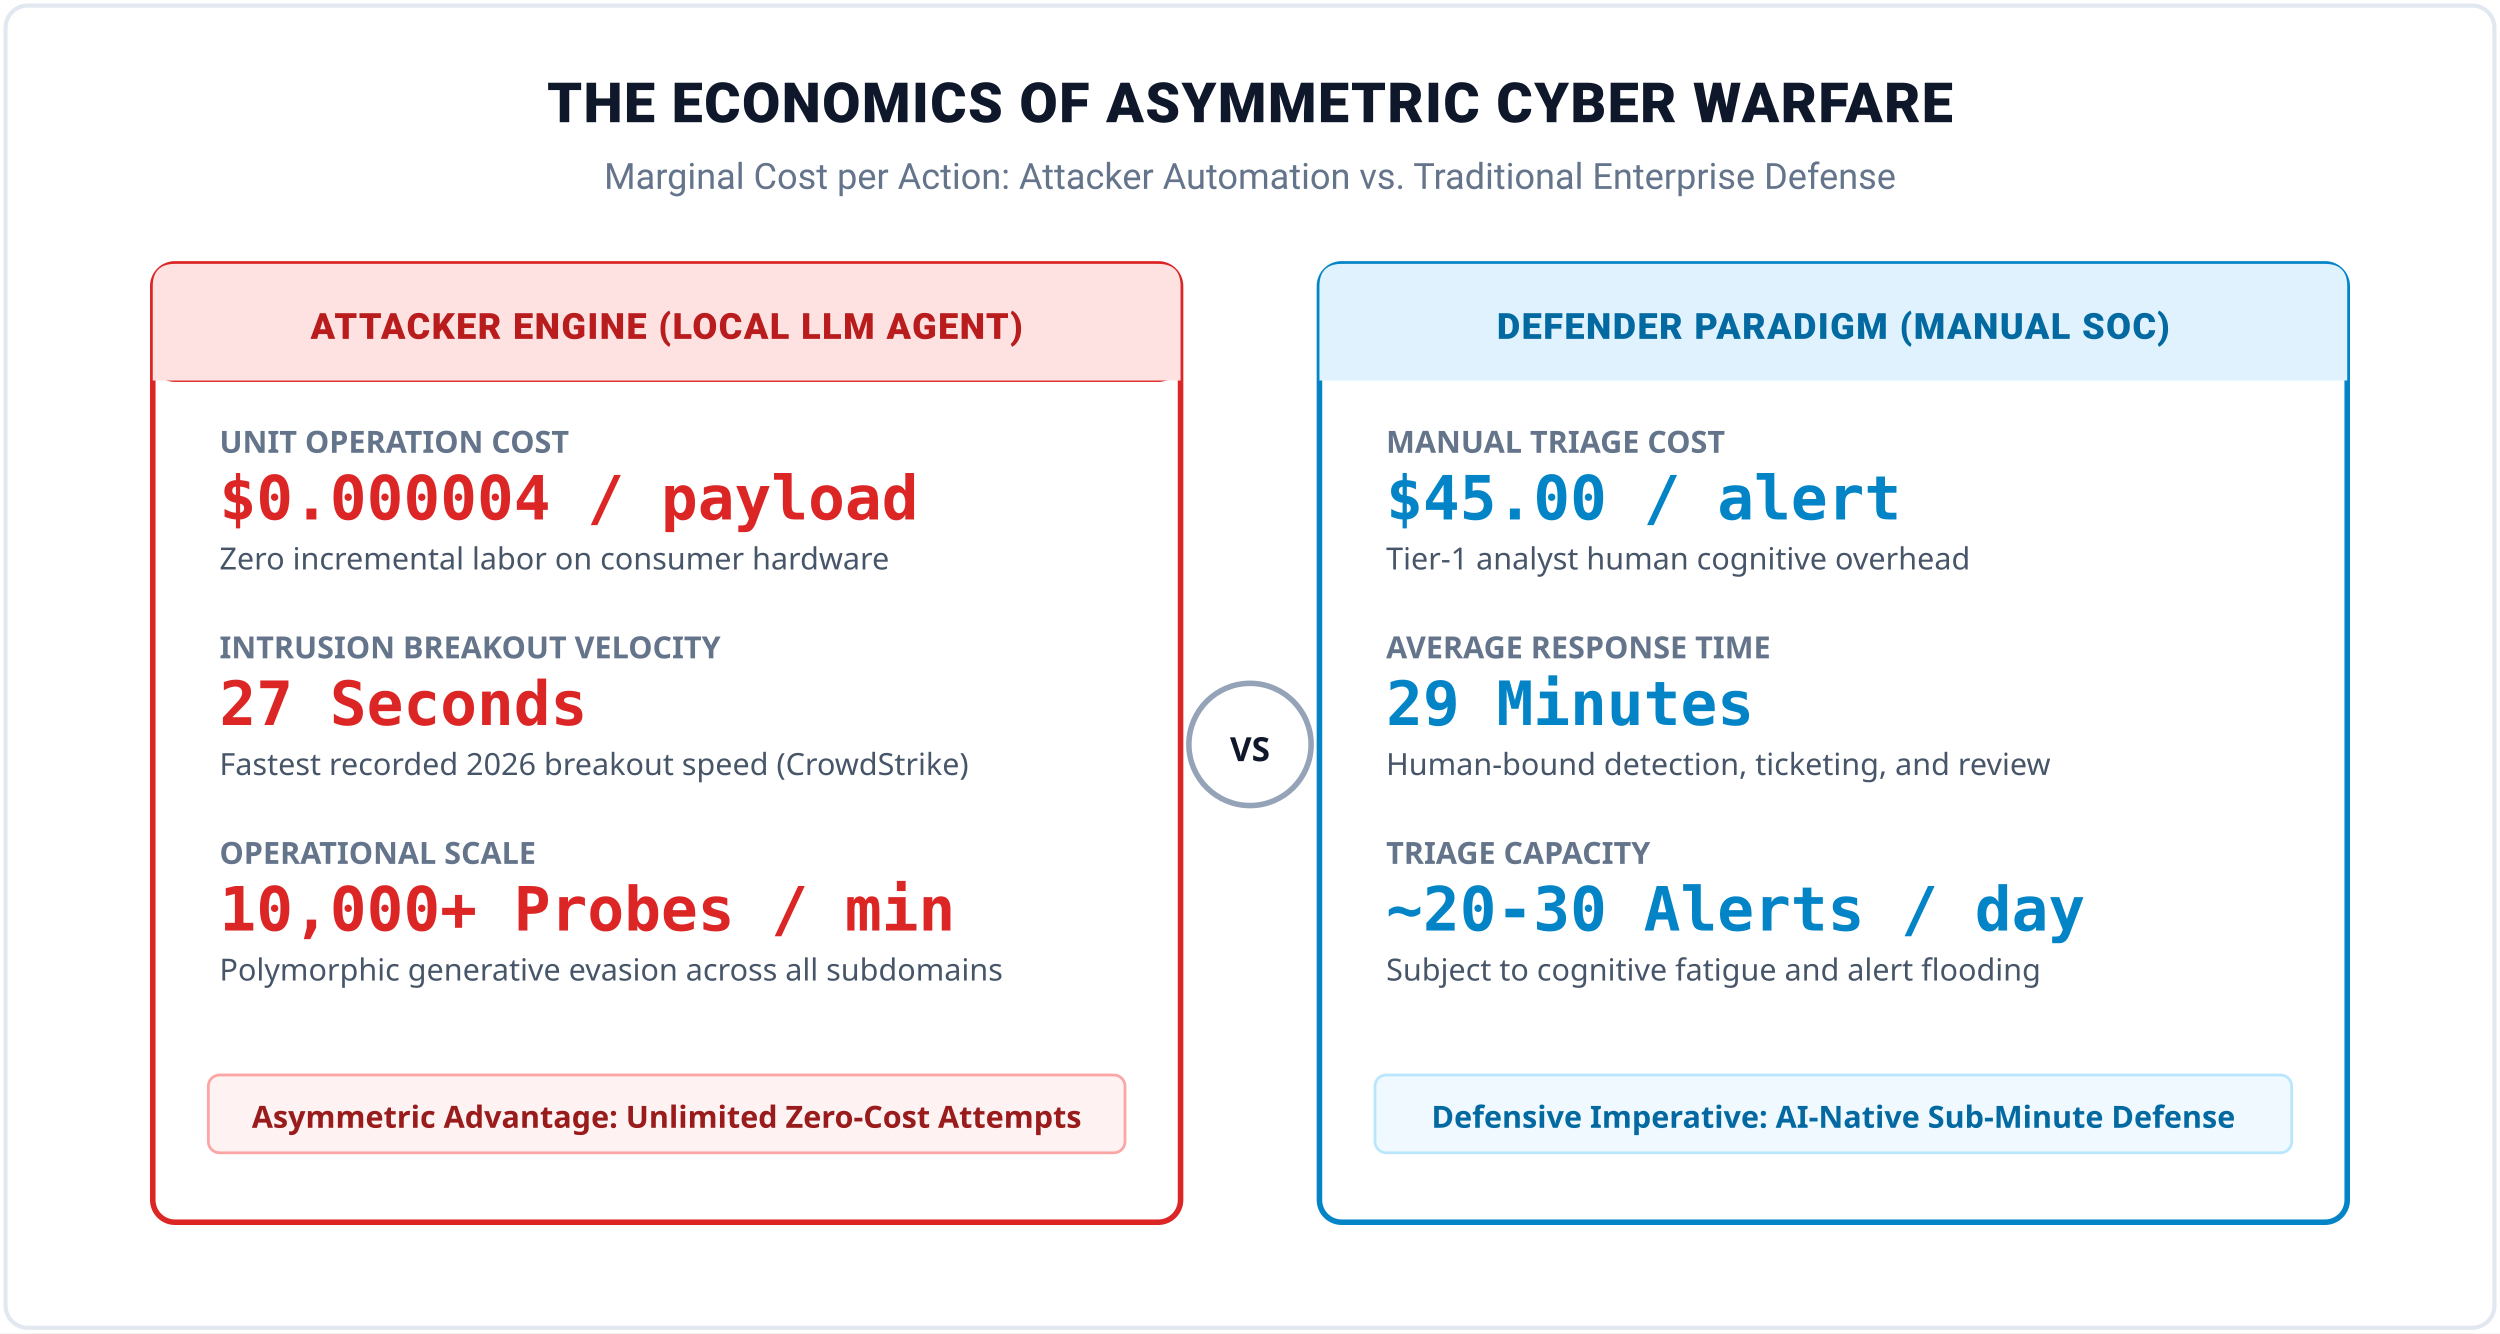
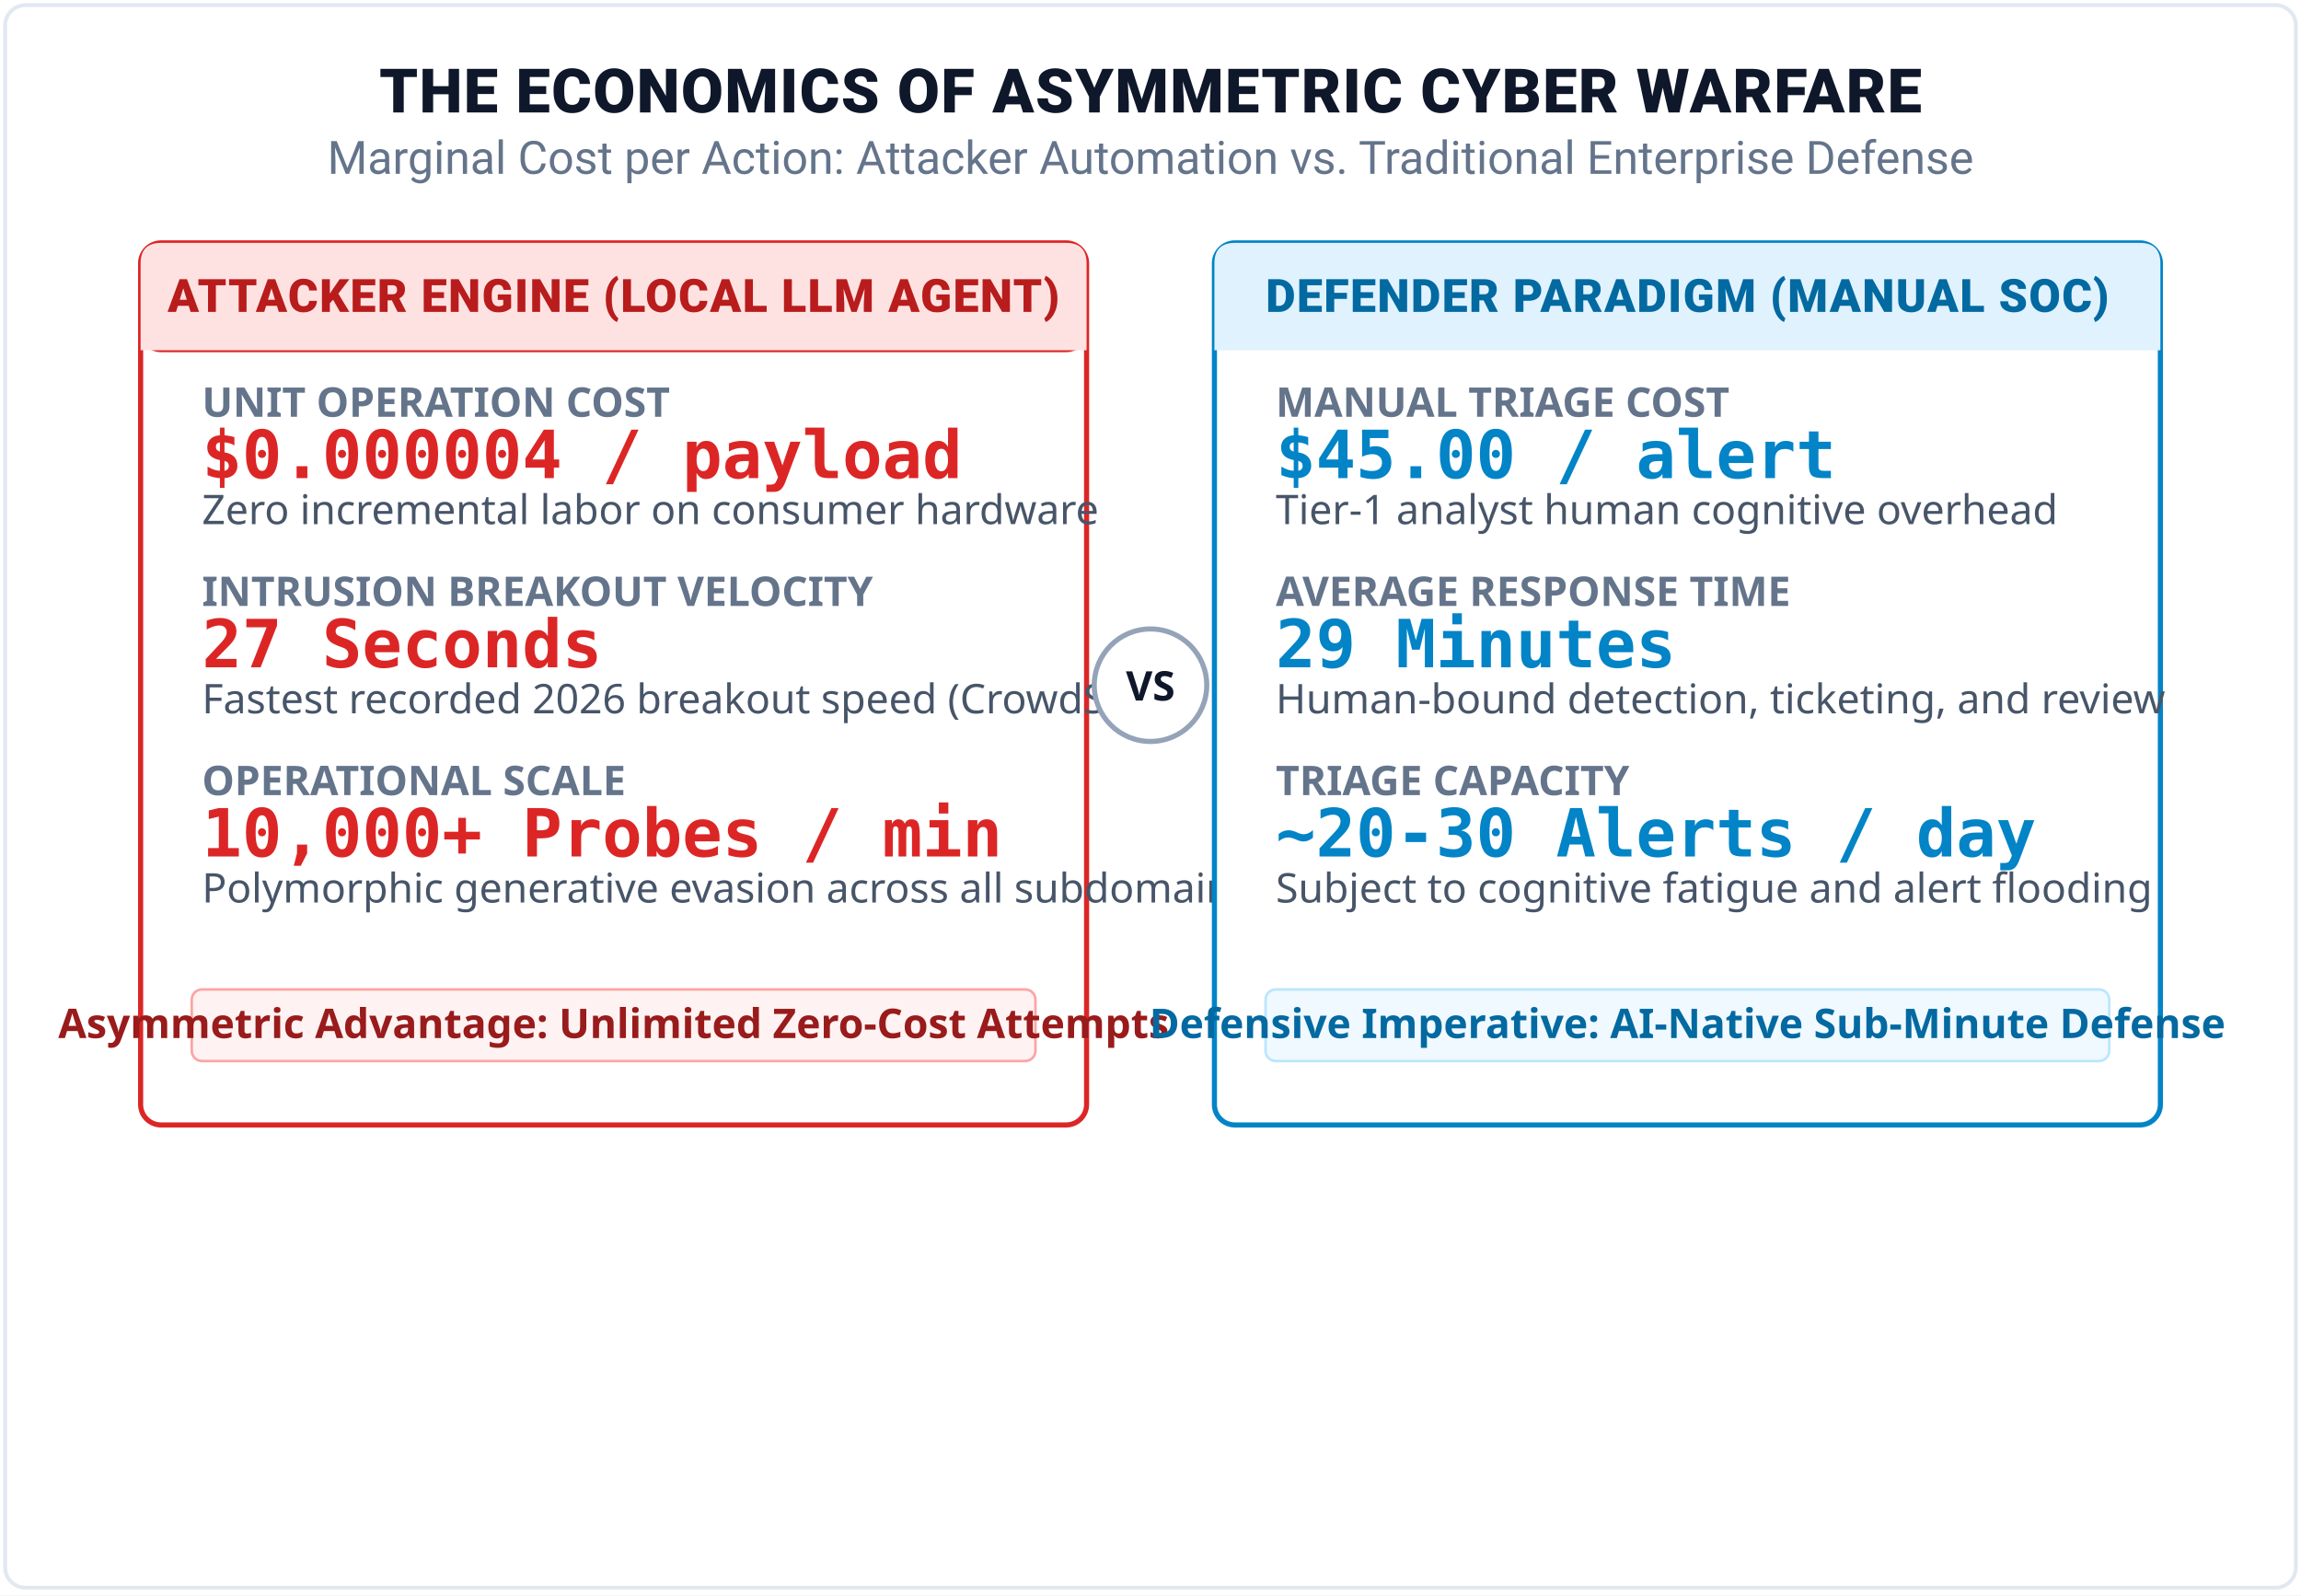
- <svg xmlns="http://www.w3.org/2000/svg" viewBox="0 0 900 480" width="100%" height="100%">
-   <rect width="900" height="480" fill="#ffffff" />
-   <rect width="896" height="476" x="2" y="2" fill="none" stroke="#e2e8f0" stroke-width="1.5" rx="8" />
-   <text x="450" y="44" fill="#0f172a" font-family="-apple-system, BlinkMacSystemFont, 'Segoe UI', Roboto, sans-serif" font-size="20" font-weight="800" text-anchor="middle" letter-spacing="0.5">THE ECONOMICS OF ASYMMETRIC CYBER WARFARE</text>
-   <text x="450" y="68" fill="#64748b" font-family="-apple-system, BlinkMacSystemFont, 'Segoe UI', Roboto, sans-serif" font-size="13" text-anchor="middle">Marginal Cost per Action: Attacker Automation vs. Traditional Enterprise Defense</text>
+ <svg xmlns="http://www.w3.org/2000/svg" viewBox="0 0 900 624" width="100%" height="100%">
+   <rect width="900" height="624" fill="#ffffff" />
+   <rect width="896" height="619" x="2" y="2" fill="none" stroke="#e2e8f0" stroke-width="1.5" rx="8" />
+   <text x="450" y="44" fill="#0f172a" font-family="-apple-system, BlinkMacSystemFont, 'Segoe UI', Roboto, sans-serif" font-size="24" font-weight="800" text-anchor="middle" letter-spacing="0.5">THE ECONOMICS OF ASYMMETRIC CYBER WARFARE</text>
+   <text x="450" y="68" fill="#64748b" font-family="-apple-system, BlinkMacSystemFont, 'Segoe UI', Roboto, sans-serif" font-size="18" text-anchor="middle">Marginal Cost per Action: Attacker Automation vs. Traditional Enterprise Defense</text>
  <g transform="translate(55, 95)">
    <rect width="370" height="345" fill="#ffffff" stroke="#dc2626" stroke-width="2" rx="8" />
-     <rect width="370" height="42" fill="#fef2f2" stroke="#dc2626" stroke-width="1" rx="8" />
+     <rect width="370" height="42" fill="#fef2f2" stroke="#dc2626" stroke-width="1.5" rx="8" />
    <path d="M 0 8 Q 0 0 8 0 L 362 0 Q 370 0 370 8 L 370 42 L 0 42 Z" fill="#fee2e2" />
-     <text x="185" y="27" fill="#b91c1c" font-family="-apple-system, BlinkMacSystemFont, 'Segoe UI', Roboto, sans-serif" font-size="13" font-weight="800" text-anchor="middle" letter-spacing="0.5">ATTACKER ENGINE (LOCAL LLM AGENT)</text>
+     <text x="185" y="27" fill="#b91c1c" font-family="-apple-system, BlinkMacSystemFont, 'Segoe UI', Roboto, sans-serif" font-size="18" font-weight="800" text-anchor="middle" letter-spacing="0.5">ATTACKER ENGINE (LOCAL LLM AGENT)</text>
    <g transform="translate(24, 68)">
-       <text x="0" y="0" fill="#64748b" font-family="sans-serif" font-size="11" font-weight="700">UNIT OPERATION COST</text>
-       <text x="0" y="24" fill="#dc2626" font-family="'JetBrains Mono', Consolas, monospace" font-size="22" font-weight="800">$0.000004 / payload</text>
-       <text x="0" y="42" fill="#475569" font-family="sans-serif" font-size="11">Zero incremental labor on consumer hardware</text>
+       <text x="0" y="0" fill="#64748b" font-family="sans-serif" font-size="16" font-weight="700">UNIT OPERATION COST</text>
+       <text x="0" y="24" fill="#dc2626" font-family="'JetBrains Mono', Consolas, monospace" font-size="26" font-weight="800">$0.000004 / payload</text>
+       <text x="0" y="42" fill="#475569" font-family="sans-serif" font-size="16">Zero incremental labor on consumer hardware</text>
    </g>
    <g transform="translate(24, 142)">
-       <text x="0" y="0" fill="#64748b" font-family="sans-serif" font-size="11" font-weight="700">INTRUSION BREAKOUT VELOCITY</text>
-       <text x="0" y="24" fill="#dc2626" font-family="'JetBrains Mono', Consolas, monospace" font-size="22" font-weight="800">27 Seconds</text>
-       <text x="0" y="42" fill="#475569" font-family="sans-serif" font-size="11">Fastest recorded 2026 breakout speed (CrowdStrike)</text>
+       <text x="0" y="0" fill="#64748b" font-family="sans-serif" font-size="16" font-weight="700">INTRUSION BREAKOUT VELOCITY</text>
+       <text x="0" y="24" fill="#dc2626" font-family="'JetBrains Mono', Consolas, monospace" font-size="26" font-weight="800">27 Seconds</text>
+       <text x="0" y="42" fill="#475569" font-family="sans-serif" font-size="16">Fastest recorded 2026 breakout speed (CrowdStrike)</text>
    </g>
    <g transform="translate(24, 216)">
-       <text x="0" y="0" fill="#64748b" font-family="sans-serif" font-size="11" font-weight="700">OPERATIONAL SCALE</text>
-       <text x="0" y="24" fill="#dc2626" font-family="'JetBrains Mono', Consolas, monospace" font-size="22" font-weight="800">10,000+ Probes / min</text>
-       <text x="0" y="42" fill="#475569" font-family="sans-serif" font-size="11">Polymorphic generative evasion across all subdomains</text>
+       <text x="0" y="0" fill="#64748b" font-family="sans-serif" font-size="16" font-weight="700">OPERATIONAL SCALE</text>
+       <text x="0" y="24" fill="#dc2626" font-family="'JetBrains Mono', Consolas, monospace" font-size="26" font-weight="800">10,000+ Probes / min</text>
+       <text x="0" y="42" fill="#475569" font-family="sans-serif" font-size="16">Polymorphic generative evasion across all subdomains</text>
    </g>
    <rect x="20" y="292" width="330" height="28" fill="#fef2f2" stroke="#fca5a5" rx="4" />
-     <text x="185" y="311" fill="#991b1b" font-family="sans-serif" font-size="11" font-weight="700" text-anchor="middle">Asymmetric Advantage: Unlimited Zero-Cost Attempts</text>
+     <text x="185" y="311" fill="#991b1b" font-family="sans-serif" font-size="16" font-weight="700" text-anchor="middle">Asymmetric Advantage: Unlimited Zero-Cost Attempts</text>
  </g>
  <g transform="translate(475, 95)">
    <rect width="370" height="345" fill="#ffffff" stroke="#0284c7" stroke-width="2" rx="8" />
    <path d="M 0 8 Q 0 0 8 0 L 362 0 Q 370 0 370 8 L 370 42 L 0 42 Z" fill="#e0f2fe" />
-     <text x="185" y="27" fill="#0369a1" font-family="-apple-system, BlinkMacSystemFont, 'Segoe UI', Roboto, sans-serif" font-size="13" font-weight="800" text-anchor="middle" letter-spacing="0.5">DEFENDER PARADIGM (MANUAL SOC)</text>
+     <text x="185" y="27" fill="#0369a1" font-family="-apple-system, BlinkMacSystemFont, 'Segoe UI', Roboto, sans-serif" font-size="18" font-weight="800" text-anchor="middle" letter-spacing="0.5">DEFENDER PARADIGM (MANUAL SOC)</text>
    <g transform="translate(24, 68)">
-       <text x="0" y="0" fill="#64748b" font-family="sans-serif" font-size="11" font-weight="700">MANUAL TRIAGE COST</text>
-       <text x="0" y="24" fill="#0284c7" font-family="'JetBrains Mono', Consolas, monospace" font-size="22" font-weight="800">$45.00 / alert</text>
-       <text x="0" y="42" fill="#475569" font-family="sans-serif" font-size="11">Tier-1 analyst human cognitive overhead</text>
+       <text x="0" y="0" fill="#64748b" font-family="sans-serif" font-size="16" font-weight="700">MANUAL TRIAGE COST</text>
+       <text x="0" y="24" fill="#0284c7" font-family="'JetBrains Mono', Consolas, monospace" font-size="26" font-weight="800">$45.00 / alert</text>
+       <text x="0" y="42" fill="#475569" font-family="sans-serif" font-size="16">Tier-1 analyst human cognitive overhead</text>
    </g>
    <g transform="translate(24, 142)">
-       <text x="0" y="0" fill="#64748b" font-family="sans-serif" font-size="11" font-weight="700">AVERAGE RESPONSE TIME</text>
-       <text x="0" y="24" fill="#0284c7" font-family="'JetBrains Mono', Consolas, monospace" font-size="22" font-weight="800">29 Minutes</text>
-       <text x="0" y="42" fill="#475569" font-family="sans-serif" font-size="11">Human-bound detection, ticketing, and review</text>
+       <text x="0" y="0" fill="#64748b" font-family="sans-serif" font-size="16" font-weight="700">AVERAGE RESPONSE TIME</text>
+       <text x="0" y="24" fill="#0284c7" font-family="'JetBrains Mono', Consolas, monospace" font-size="26" font-weight="800">29 Minutes</text>
+       <text x="0" y="42" fill="#475569" font-family="sans-serif" font-size="16">Human-bound detection, ticketing, and review</text>
    </g>
    <g transform="translate(24, 216)">
-       <text x="0" y="0" fill="#64748b" font-family="sans-serif" font-size="11" font-weight="700">TRIAGE CAPACITY</text>
-       <text x="0" y="24" fill="#0284c7" font-family="'JetBrains Mono', Consolas, monospace" font-size="22" font-weight="800">~20-30 Alerts / day</text>
-       <text x="0" y="42" fill="#475569" font-family="sans-serif" font-size="11">Subject to cognitive fatigue and alert flooding</text>
+       <text x="0" y="0" fill="#64748b" font-family="sans-serif" font-size="16" font-weight="700">TRIAGE CAPACITY</text>
+       <text x="0" y="24" fill="#0284c7" font-family="'JetBrains Mono', Consolas, monospace" font-size="26" font-weight="800">~20-30 Alerts / day</text>
+       <text x="0" y="42" fill="#475569" font-family="sans-serif" font-size="16">Subject to cognitive fatigue and alert flooding</text>
    </g>
    <rect x="20" y="292" width="330" height="28" fill="#f0f9ff" stroke="#bae6fd" rx="4" />
-     <text x="185" y="311" fill="#0369a1" font-family="sans-serif" font-size="11" font-weight="700" text-anchor="middle">Defensive Imperative: AI-Native Sub-Minute Defense</text>
+     <text x="185" y="311" fill="#0369a1" font-family="sans-serif" font-size="16" font-weight="700" text-anchor="middle">Defensive Imperative: AI-Native Sub-Minute Defense</text>
  </g>
  <circle cx="450" cy="268" r="22" fill="#ffffff" stroke="#94a3b8" stroke-width="2" />
-   <text x="450" y="274" fill="#0f172a" font-family="sans-serif" font-size="12" font-weight="900" text-anchor="middle">VS</text>
+   <text x="450" y="274" fill="#0f172a" font-family="sans-serif" font-size="16" font-weight="900" text-anchor="middle">VS</text>
</svg>
